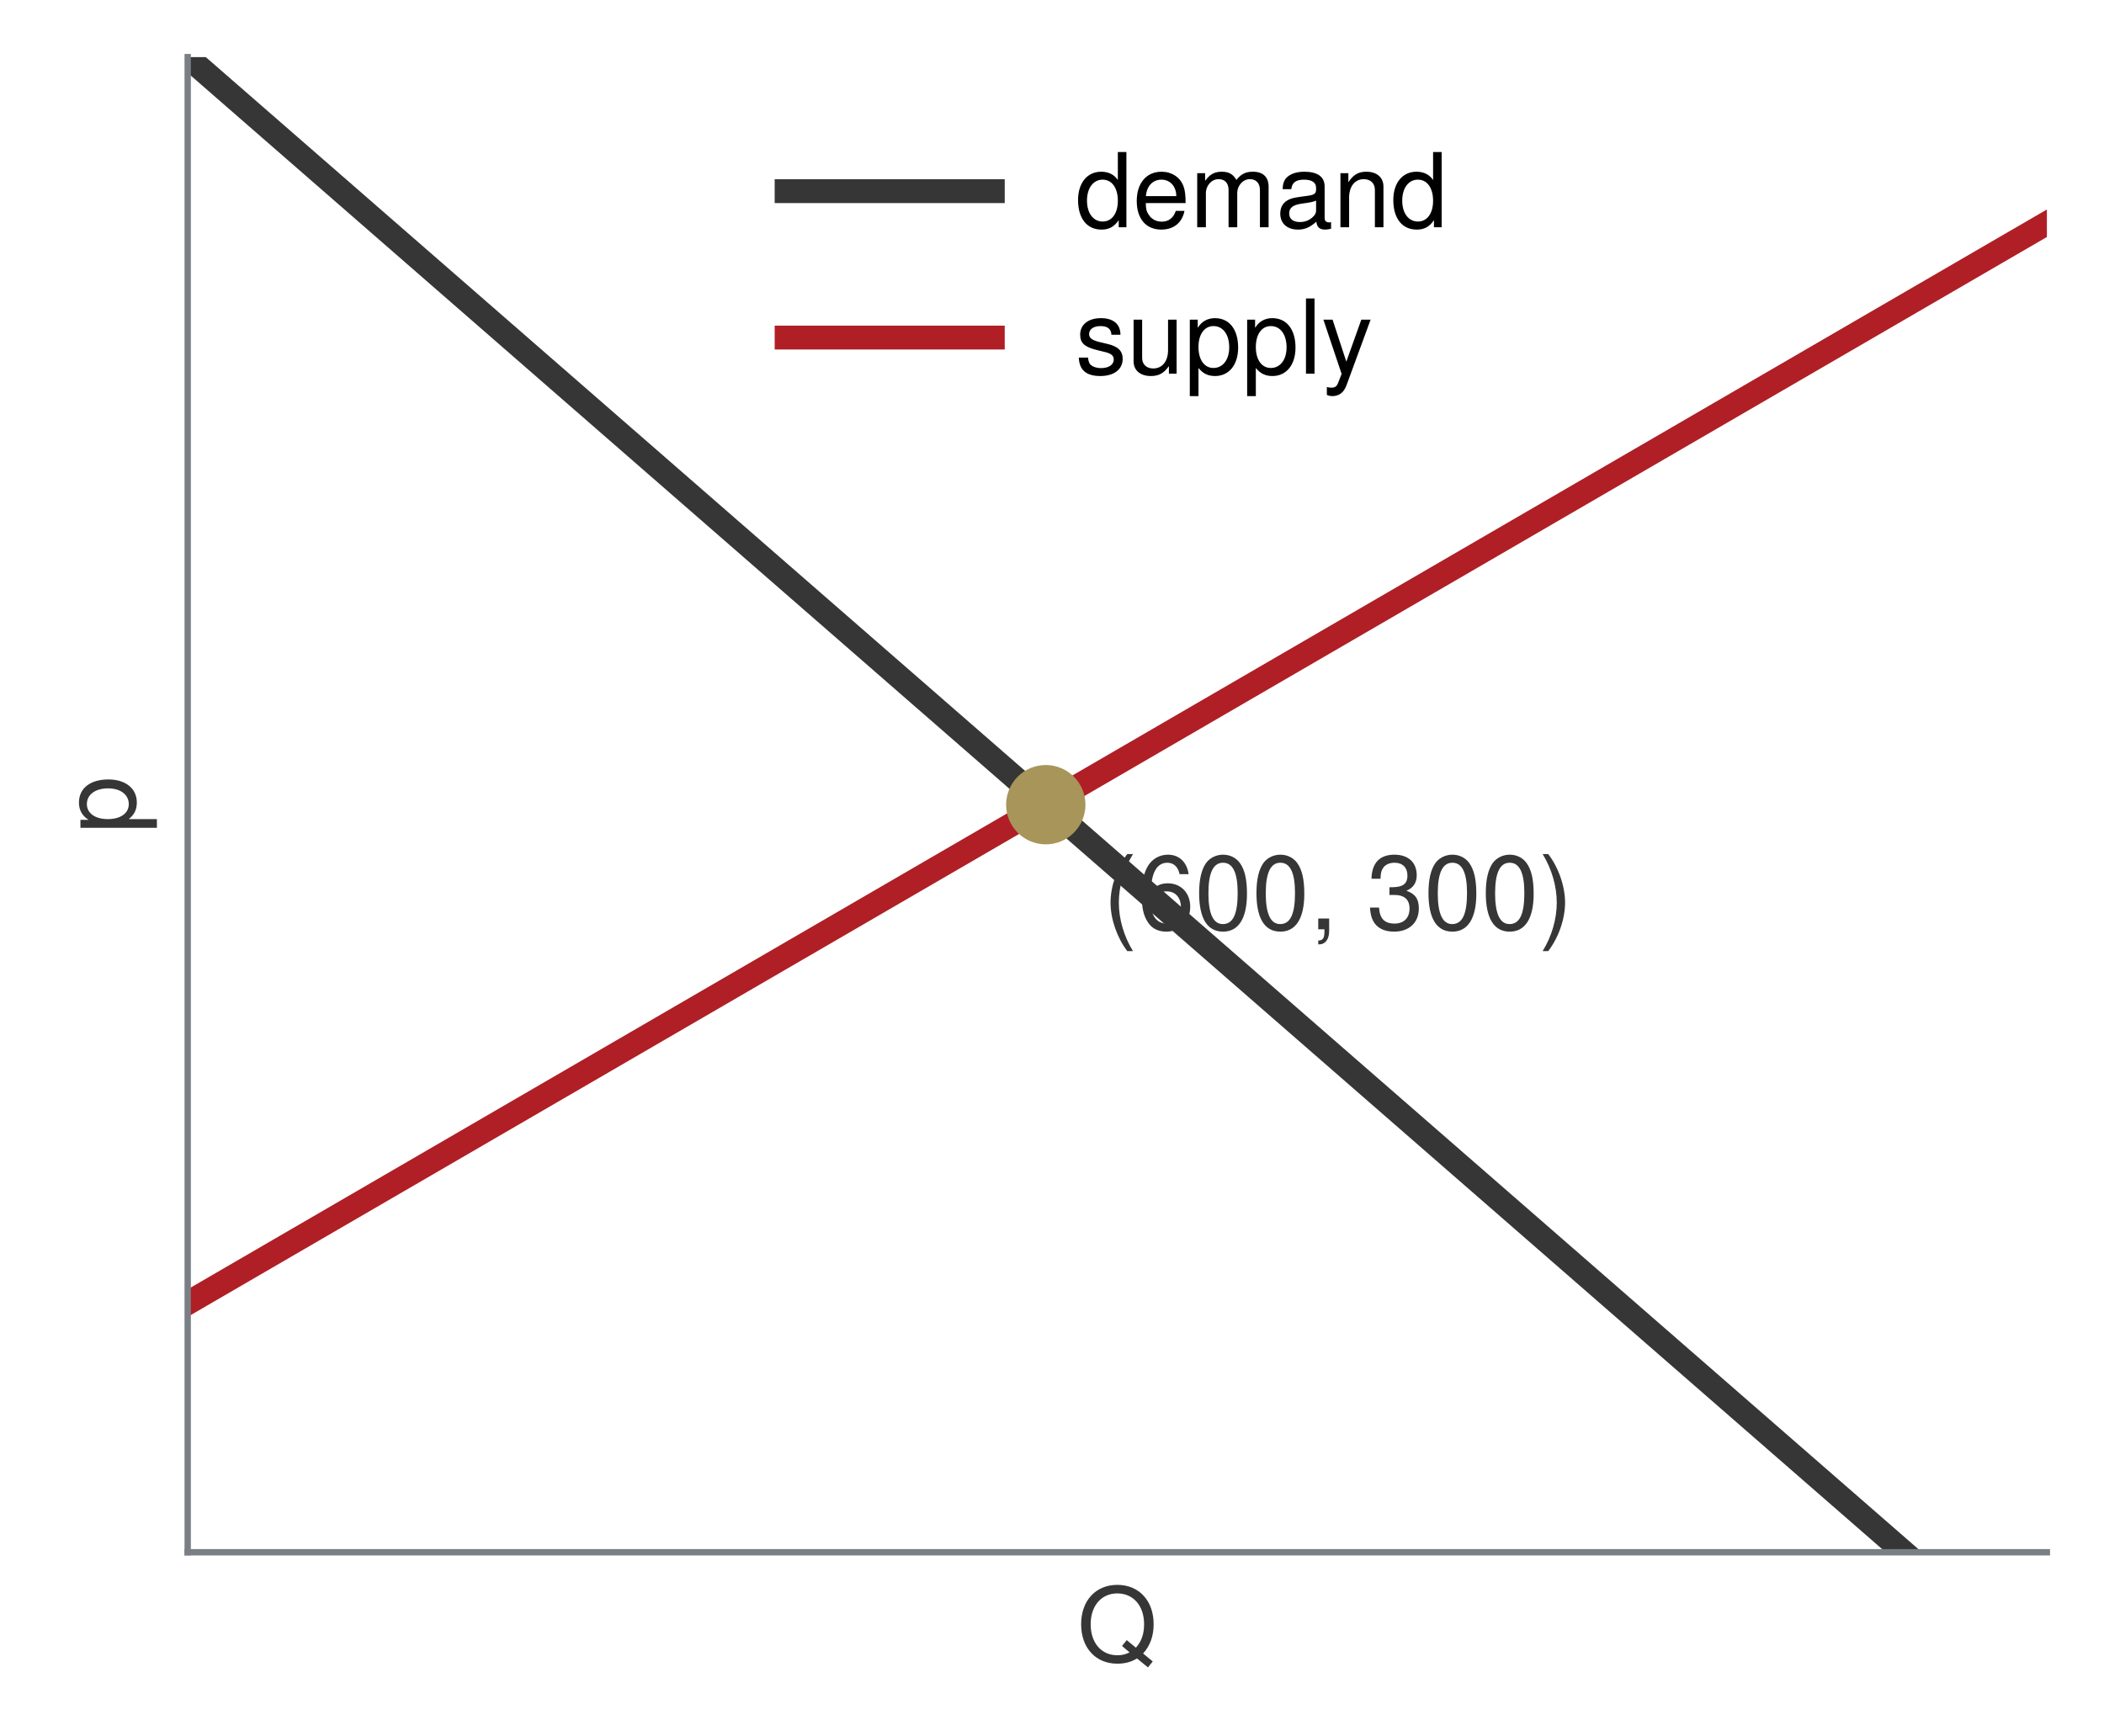
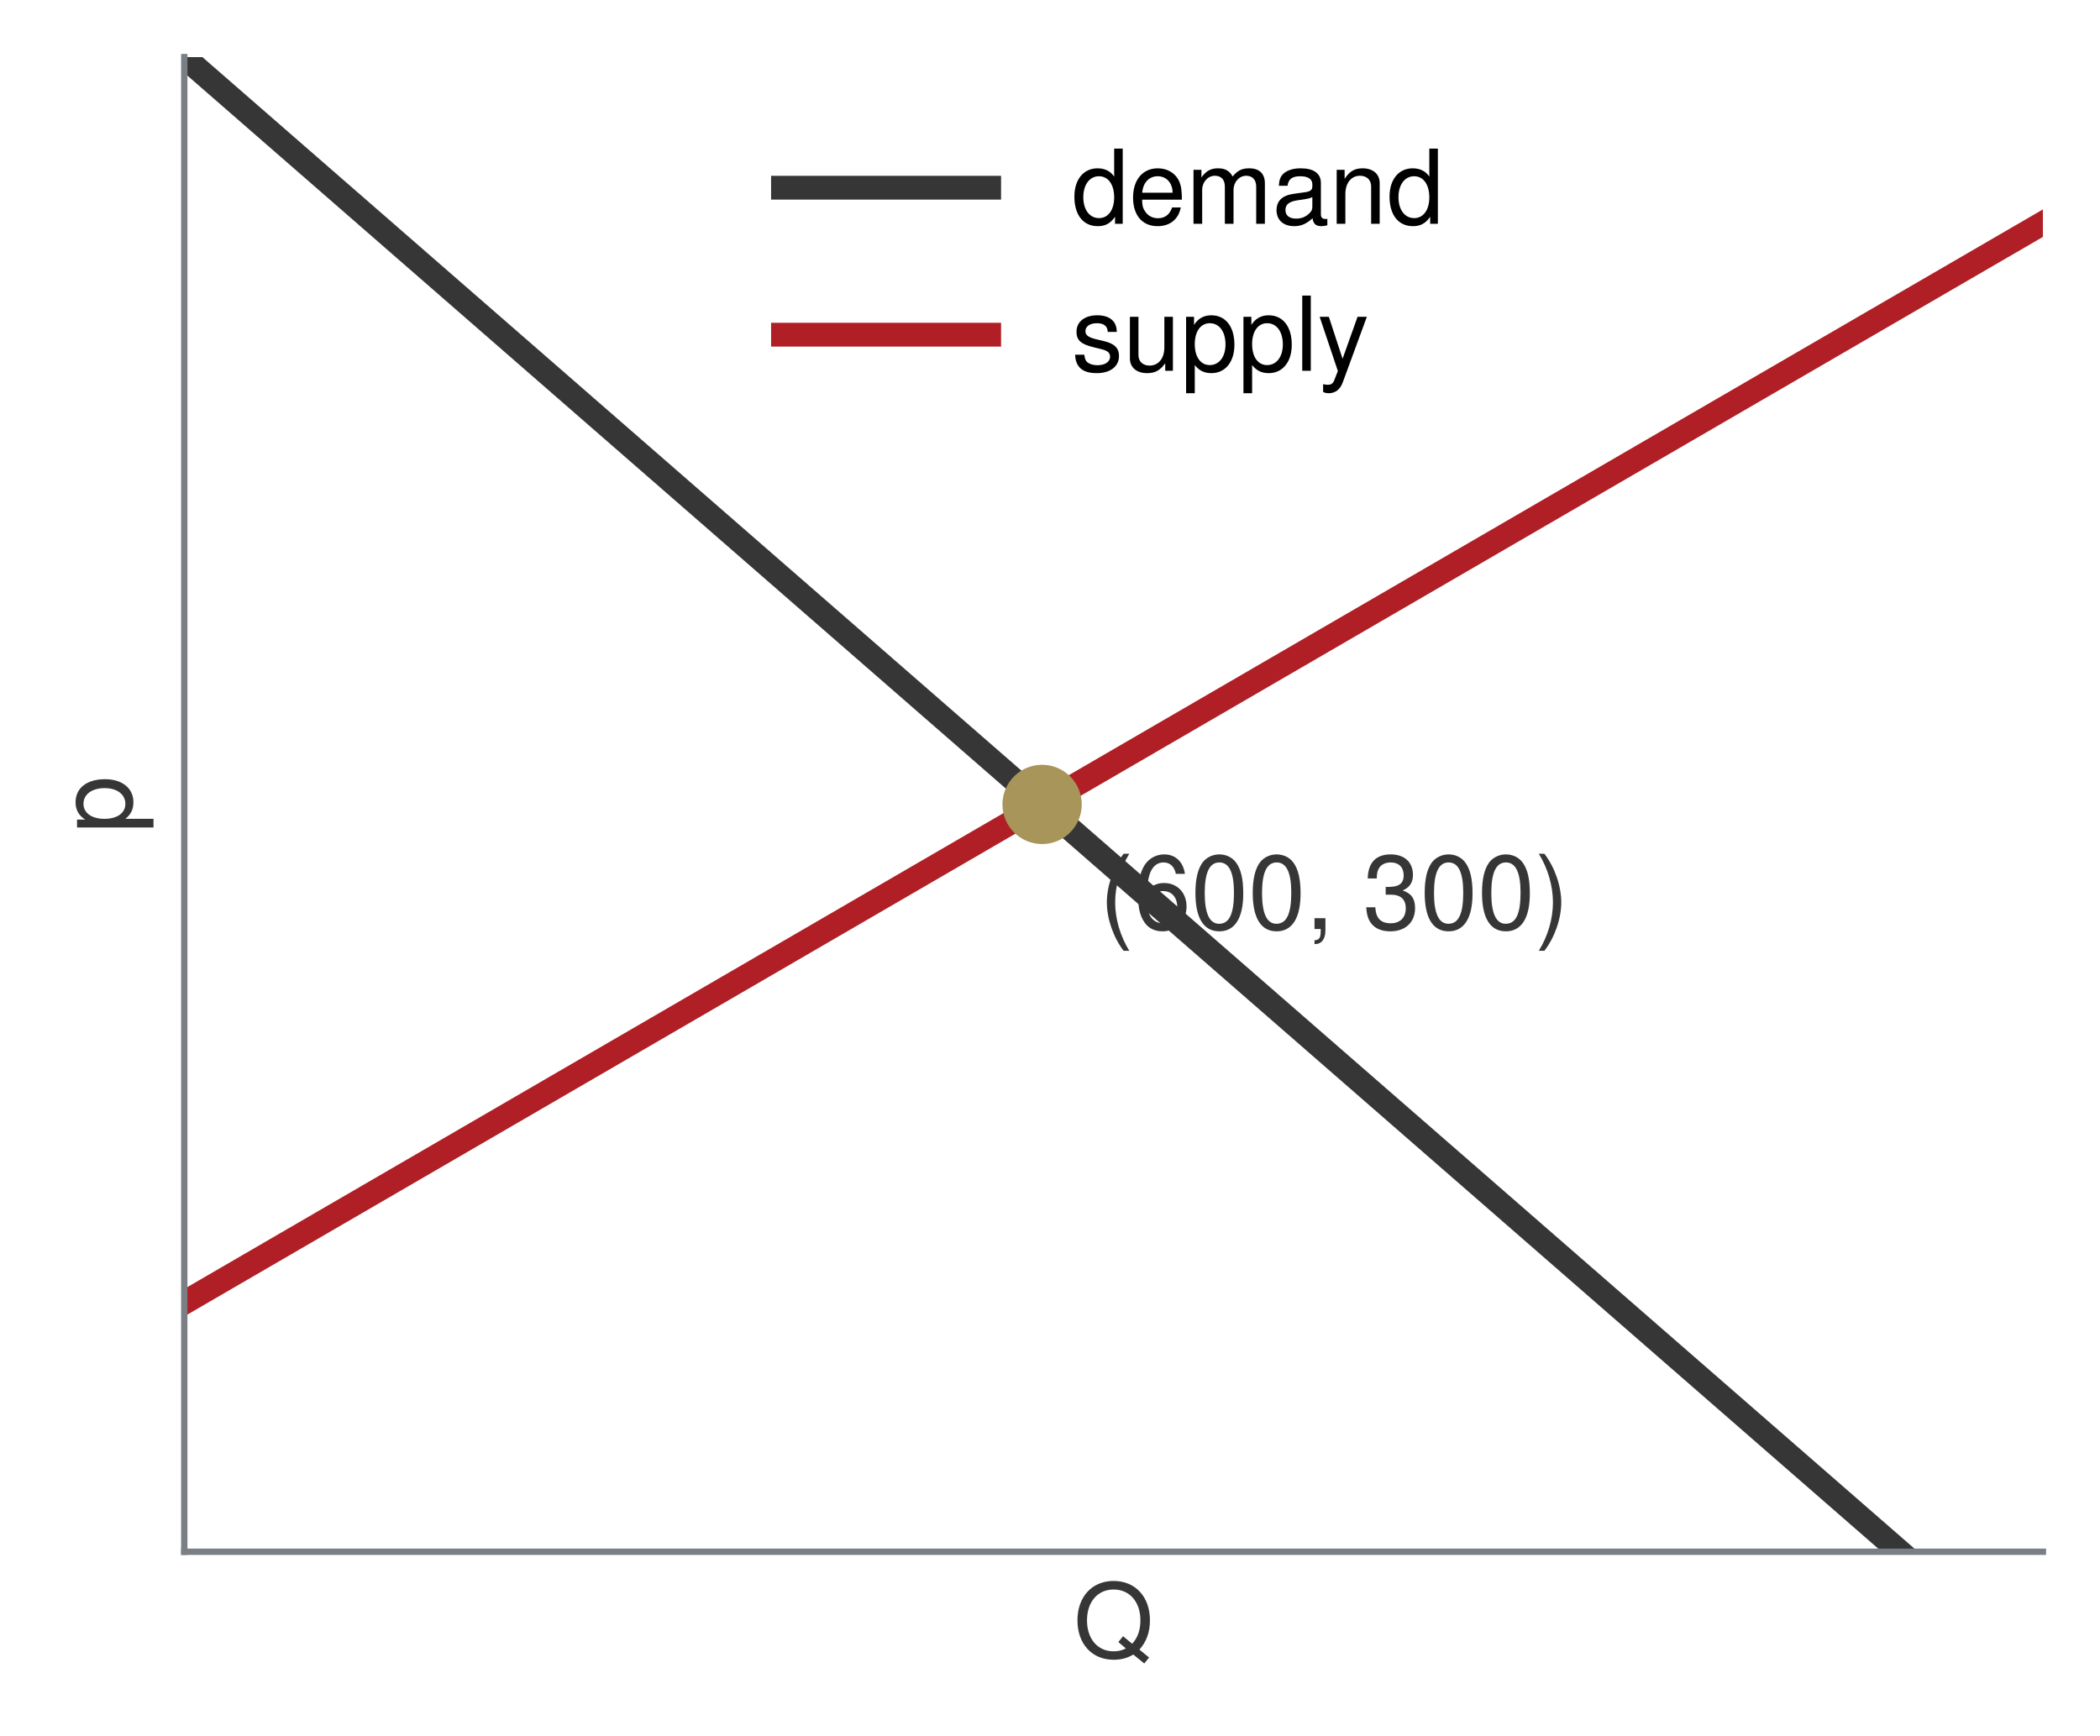
- <svg xmlns="http://www.w3.org/2000/svg" xmlns:xlink="http://www.w3.org/1999/xlink" width="265.22pt" height="218.855pt" viewBox="0 0 265.22 218.855" version="1.1">
+ <svg xmlns="http://www.w3.org/2000/svg" xmlns:xlink="http://www.w3.org/1999/xlink" width="264.795pt" height="218.931pt" viewBox="0 0 264.795 218.931" version="1.1">
  <defs>
    <style type="text/css">*{stroke-linejoin: round; stroke-linecap: butt}</style>
  </defs>
  <g id="figure_1">
    <g id="patch_1">
-       <path d="M 0 218.855  L 265.22 218.855  L 265.22 0  L 0 0  L 0 218.855  z " style="fill: none" />
+       <path d="M -0 218.931  L 264.795 218.931  L 264.795 0  L -0 0  L -0 218.931  z " style="fill: none" />
    </g>
    <g id="axes_1">
      <g id="patch_2">
-         <path d="M 23.66 195.696  L 258.02 195.696  L 258.02 7.2  L 23.66 7.2  L 23.66 195.696  z " style="fill: none" />
+         <path d="M 23.235 195.696  L 257.595 195.696  L 257.595 7.2  L 23.235 7.2  L 23.235 195.696  z " style="fill: none" />
      </g>
      <g id="matplotlib.axis_1">
        <g id="text_1">
-           <text style="font-size: 13px; font-family: 'Source Sans 3', 'Source Sans Pro', 'Helvetica', 'Arial'; text-anchor: middle; fill: #363636" x="140.84" y="209.446" transform="rotate(-0 140.8397 209.446)">Q</text>
+           <text style="font-size: 13px; font-family: 'Source Sans 3', 'Source Sans Pro', 'Helvetica', 'Arial'; text-anchor: middle; fill: #363636" x="140.415" y="209.021" transform="rotate(-0 140.4152 209.0215)">Q</text>
        </g>
      </g>
      <g id="matplotlib.axis_2">
        <g id="text_2">
-           <text style="font-size: 13px; font-family: 'Source Sans 3', 'Source Sans Pro', 'Helvetica', 'Arial'; text-anchor: middle; fill: #363636" x="16.95" y="101.448" transform="rotate(-90 16.95 101.448)">p</text>
+           <text style="font-size: 13px; font-family: 'Source Sans 3', 'Source Sans Pro', 'Helvetica', 'Arial'; text-anchor: middle; fill: #363636" x="16.525" y="101.448" transform="rotate(-90 16.52547 101.448)">p</text>
        </g>
      </g>
      <g id="line2d_1">
-         <path d="M 239.992 195.696  L 23.66 7.2  " clip-path="url(#pe5dfd03fdd)" style="fill: none; stroke: #363636; stroke-width: 3; stroke-linecap: square" />
+         <path d="M 239.567 195.696  L 23.235 7.2  " clip-path="url(#p8f8242df07)" style="fill: none; stroke: #363636; stroke-width: 3; stroke-linecap: square" />
      </g>
      <g id="line2d_2">
-         <path d="M -1 178.604  L 266.22 23.381  " clip-path="url(#pe5dfd03fdd)" style="fill: none; stroke: #af1f25; stroke-width: 3; stroke-linecap: square" />
+         <path d="M -1 178.358  L 265.795 23.381  " clip-path="url(#p8f8242df07)" style="fill: none; stroke: #af1f25; stroke-width: 3; stroke-linecap: square" />
      </g>
      <g id="line2d_3">
        <defs>
-           <path id="m3c18b6b11b" d="M 0 4.5  C 1.193 4.5 2.338 4.026 3.182 3.182  C 4.026 2.338 4.5 1.193 4.5 0  C 4.5 -1.193 4.026 -2.338 3.182 -3.182  C 2.338 -4.026 1.193 -4.5 0 -4.5  C -1.193 -4.5 -2.338 -4.026 -3.182 -3.182  C -4.026 -2.338 -4.5 -1.193 -4.5 0  C -4.5 1.193 -4.026 2.338 -3.182 3.182  C -2.338 4.026 -1.193 4.5 0 4.5  z " style="stroke: #a8955a" />
+           <path id="m5cfd422c14" d="M 0 4.5  C 1.193 4.5 2.338 4.026 3.182 3.182  C 4.026 2.338 4.5 1.193 4.5 0  C 4.5 -1.193 4.026 -2.338 3.182 -3.182  C 2.338 -4.026 1.193 -4.5 0 -4.5  C -1.193 -4.5 -2.338 -4.026 -3.182 -3.182  C -4.026 -2.338 -4.5 -1.193 -4.5 0  C -4.5 1.193 -4.026 2.338 -3.182 3.182  C -2.338 4.026 -1.193 4.5 0 4.5  z " style="stroke: #a8955a" />
        </defs>
-         <g clip-path="url(#pe5dfd03fdd)">
-           <use xlink:href="#m3c18b6b11b" x="131.826" y="101.448" style="fill: #a8955a; stroke: #a8955a" />
+         <g clip-path="url(#p8f8242df07)">
+           <use xlink:href="#m5cfd422c14" x="131.401" y="101.448" style="fill: #a8955a; stroke: #a8955a" />
        </g>
      </g>
      <g id="patch_3">
-         <path d="M 23.66 195.696  L 23.66 7.2  " style="fill: none; stroke: #7a7f85; stroke-width: 0.8; stroke-linejoin: miter; stroke-linecap: square" />
+         <path d="M 23.235 195.696  L 23.235 7.2  " style="fill: none; stroke: #7a7f85; stroke-width: 0.8; stroke-linejoin: miter; stroke-linecap: square" />
      </g>
      <g id="patch_4">
-         <path d="M 23.66 195.696  L 258.02 195.696  " style="fill: none; stroke: #7a7f85; stroke-width: 0.8; stroke-linejoin: miter; stroke-linecap: square" />
+         <path d="M 23.235 195.696  L 257.595 195.696  " style="fill: none; stroke: #7a7f85; stroke-width: 0.8; stroke-linejoin: miter; stroke-linecap: square" />
      </g>
      <g id="text_3">
-         <text style="font-size: 13px; font-family: 'Source Sans 3', 'Source Sans Pro', 'Helvetica', 'Arial'; text-anchor: start; fill: #363636" x="139.037" y="117.156" transform="rotate(-0 139.0369 117.156)">(600, 300)</text>
+         <text style="font-size: 13px; font-family: 'Source Sans 3', 'Source Sans Pro', 'Helvetica', 'Arial'; text-anchor: start; fill: #363636" x="138.612" y="117.156" transform="rotate(-0 138.6124 117.156)">(600, 300)</text>
      </g>
      <g id="legend_1">
        <g id="line2d_4">
-           <path d="M 99.152 24.1  L 112.152 24.1  L 125.152 24.1  " style="fill: none; stroke: #363636; stroke-width: 3; stroke-linecap: square" />
+           <path d="M 98.728 23.675  L 111.728 23.675  L 124.728 23.675  " style="fill: none; stroke: #363636; stroke-width: 3; stroke-linecap: square" />
        </g>
        <g id="text_4">
-           <text style="font-size: 13px; font-family: 'Source Sans 3', 'Source Sans Pro', 'Helvetica', 'Arial'; text-anchor: start" x="135.552" y="28.65" transform="rotate(-0 135.5523 28.65)">demand</text>
+           <text style="font-size: 13px; font-family: 'Source Sans 3', 'Source Sans Pro', 'Helvetica', 'Arial'; text-anchor: start" x="135.128" y="28.225" transform="rotate(-0 135.1278 28.22547)">demand</text>
        </g>
        <g id="line2d_5">
-           <path d="M 99.152 42.559  L 112.152 42.559  L 125.152 42.559  " style="fill: none; stroke: #af1f25; stroke-width: 3; stroke-linecap: square" />
+           <path d="M 98.728 42.211  L 111.728 42.211  L 124.728 42.211  " style="fill: none; stroke: #af1f25; stroke-width: 3; stroke-linecap: square" />
        </g>
        <g id="text_5">
-           <text style="font-size: 13px; font-family: 'Source Sans 3', 'Source Sans Pro', 'Helvetica', 'Arial'; text-anchor: start" x="135.552" y="47.109" transform="rotate(-0 135.5523 47.10898)">supply</text>
+           <text style="font-size: 13px; font-family: 'Source Sans 3', 'Source Sans Pro', 'Helvetica', 'Arial'; text-anchor: start" x="135.128" y="46.761" transform="rotate(-0 135.1278 46.76062)">supply</text>
        </g>
      </g>
    </g>
  </g>
  <defs>
-     <clipPath id="pe5dfd03fdd">
-       <rect x="23.66" y="7.2" width="234.36" height="188.496" />
+     <clipPath id="p8f8242df07">
+       <rect x="23.235" y="7.2" width="234.36" height="188.496" />
    </clipPath>
  </defs>
</svg>
